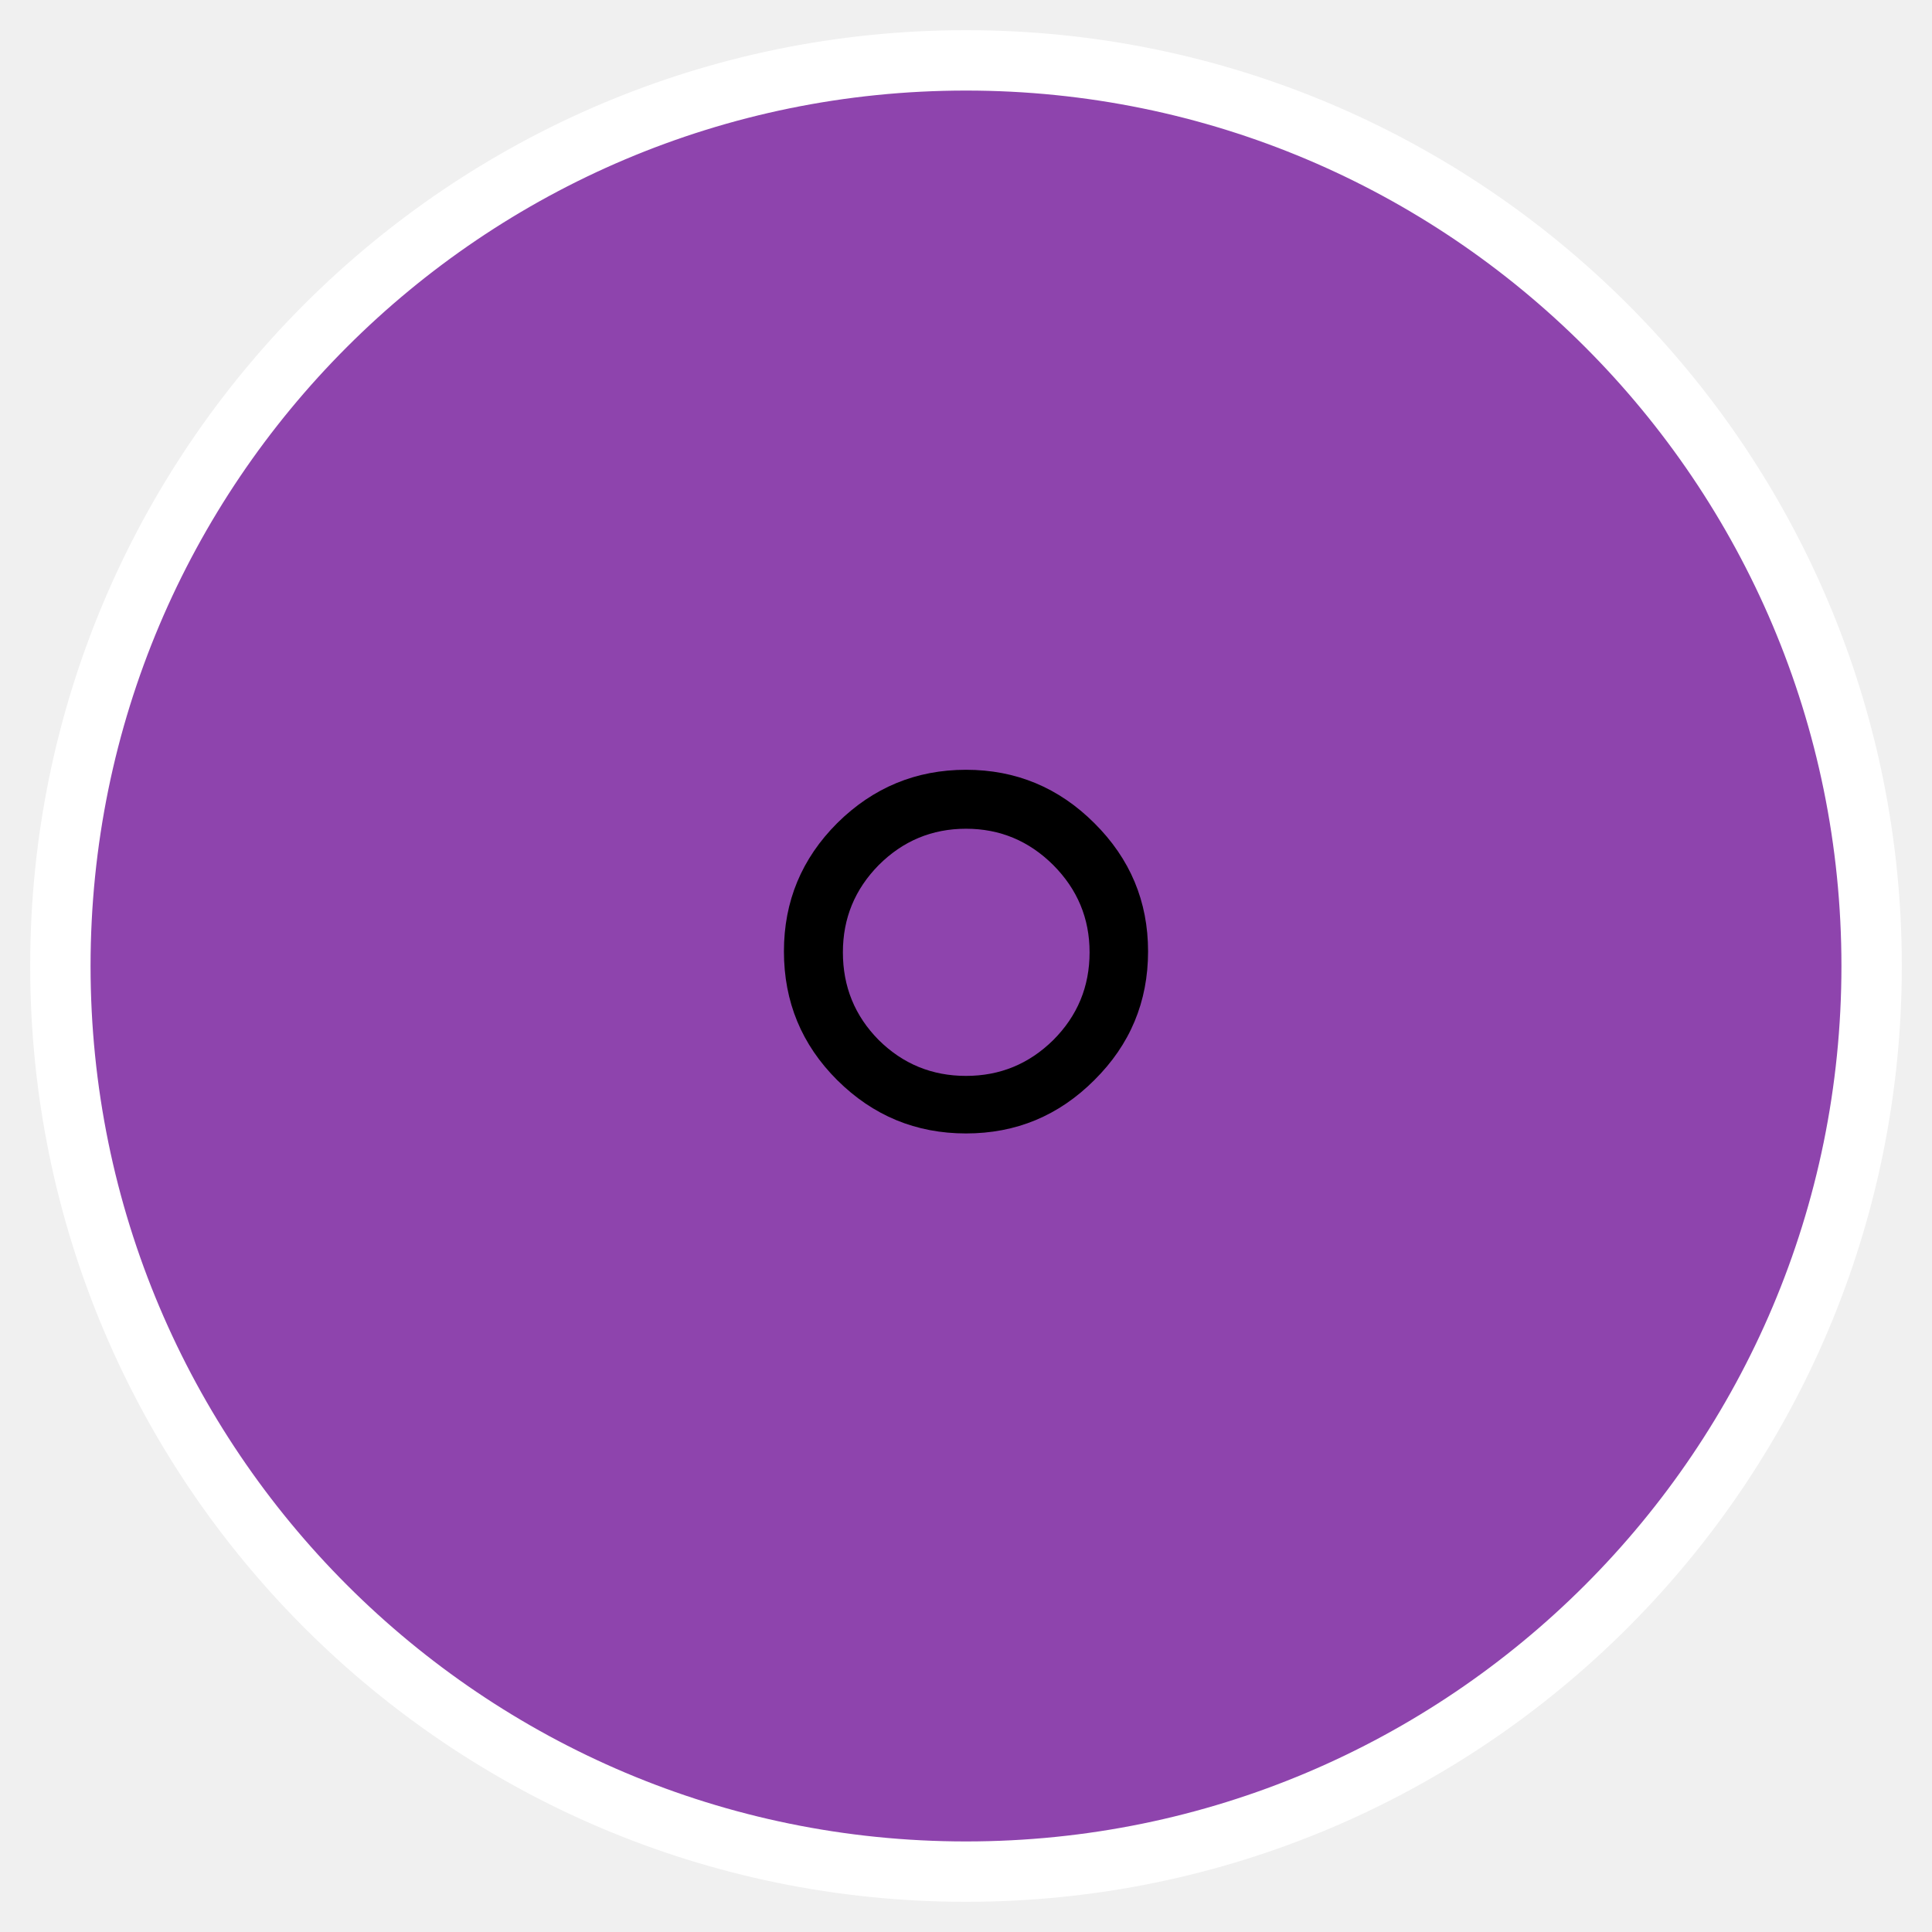
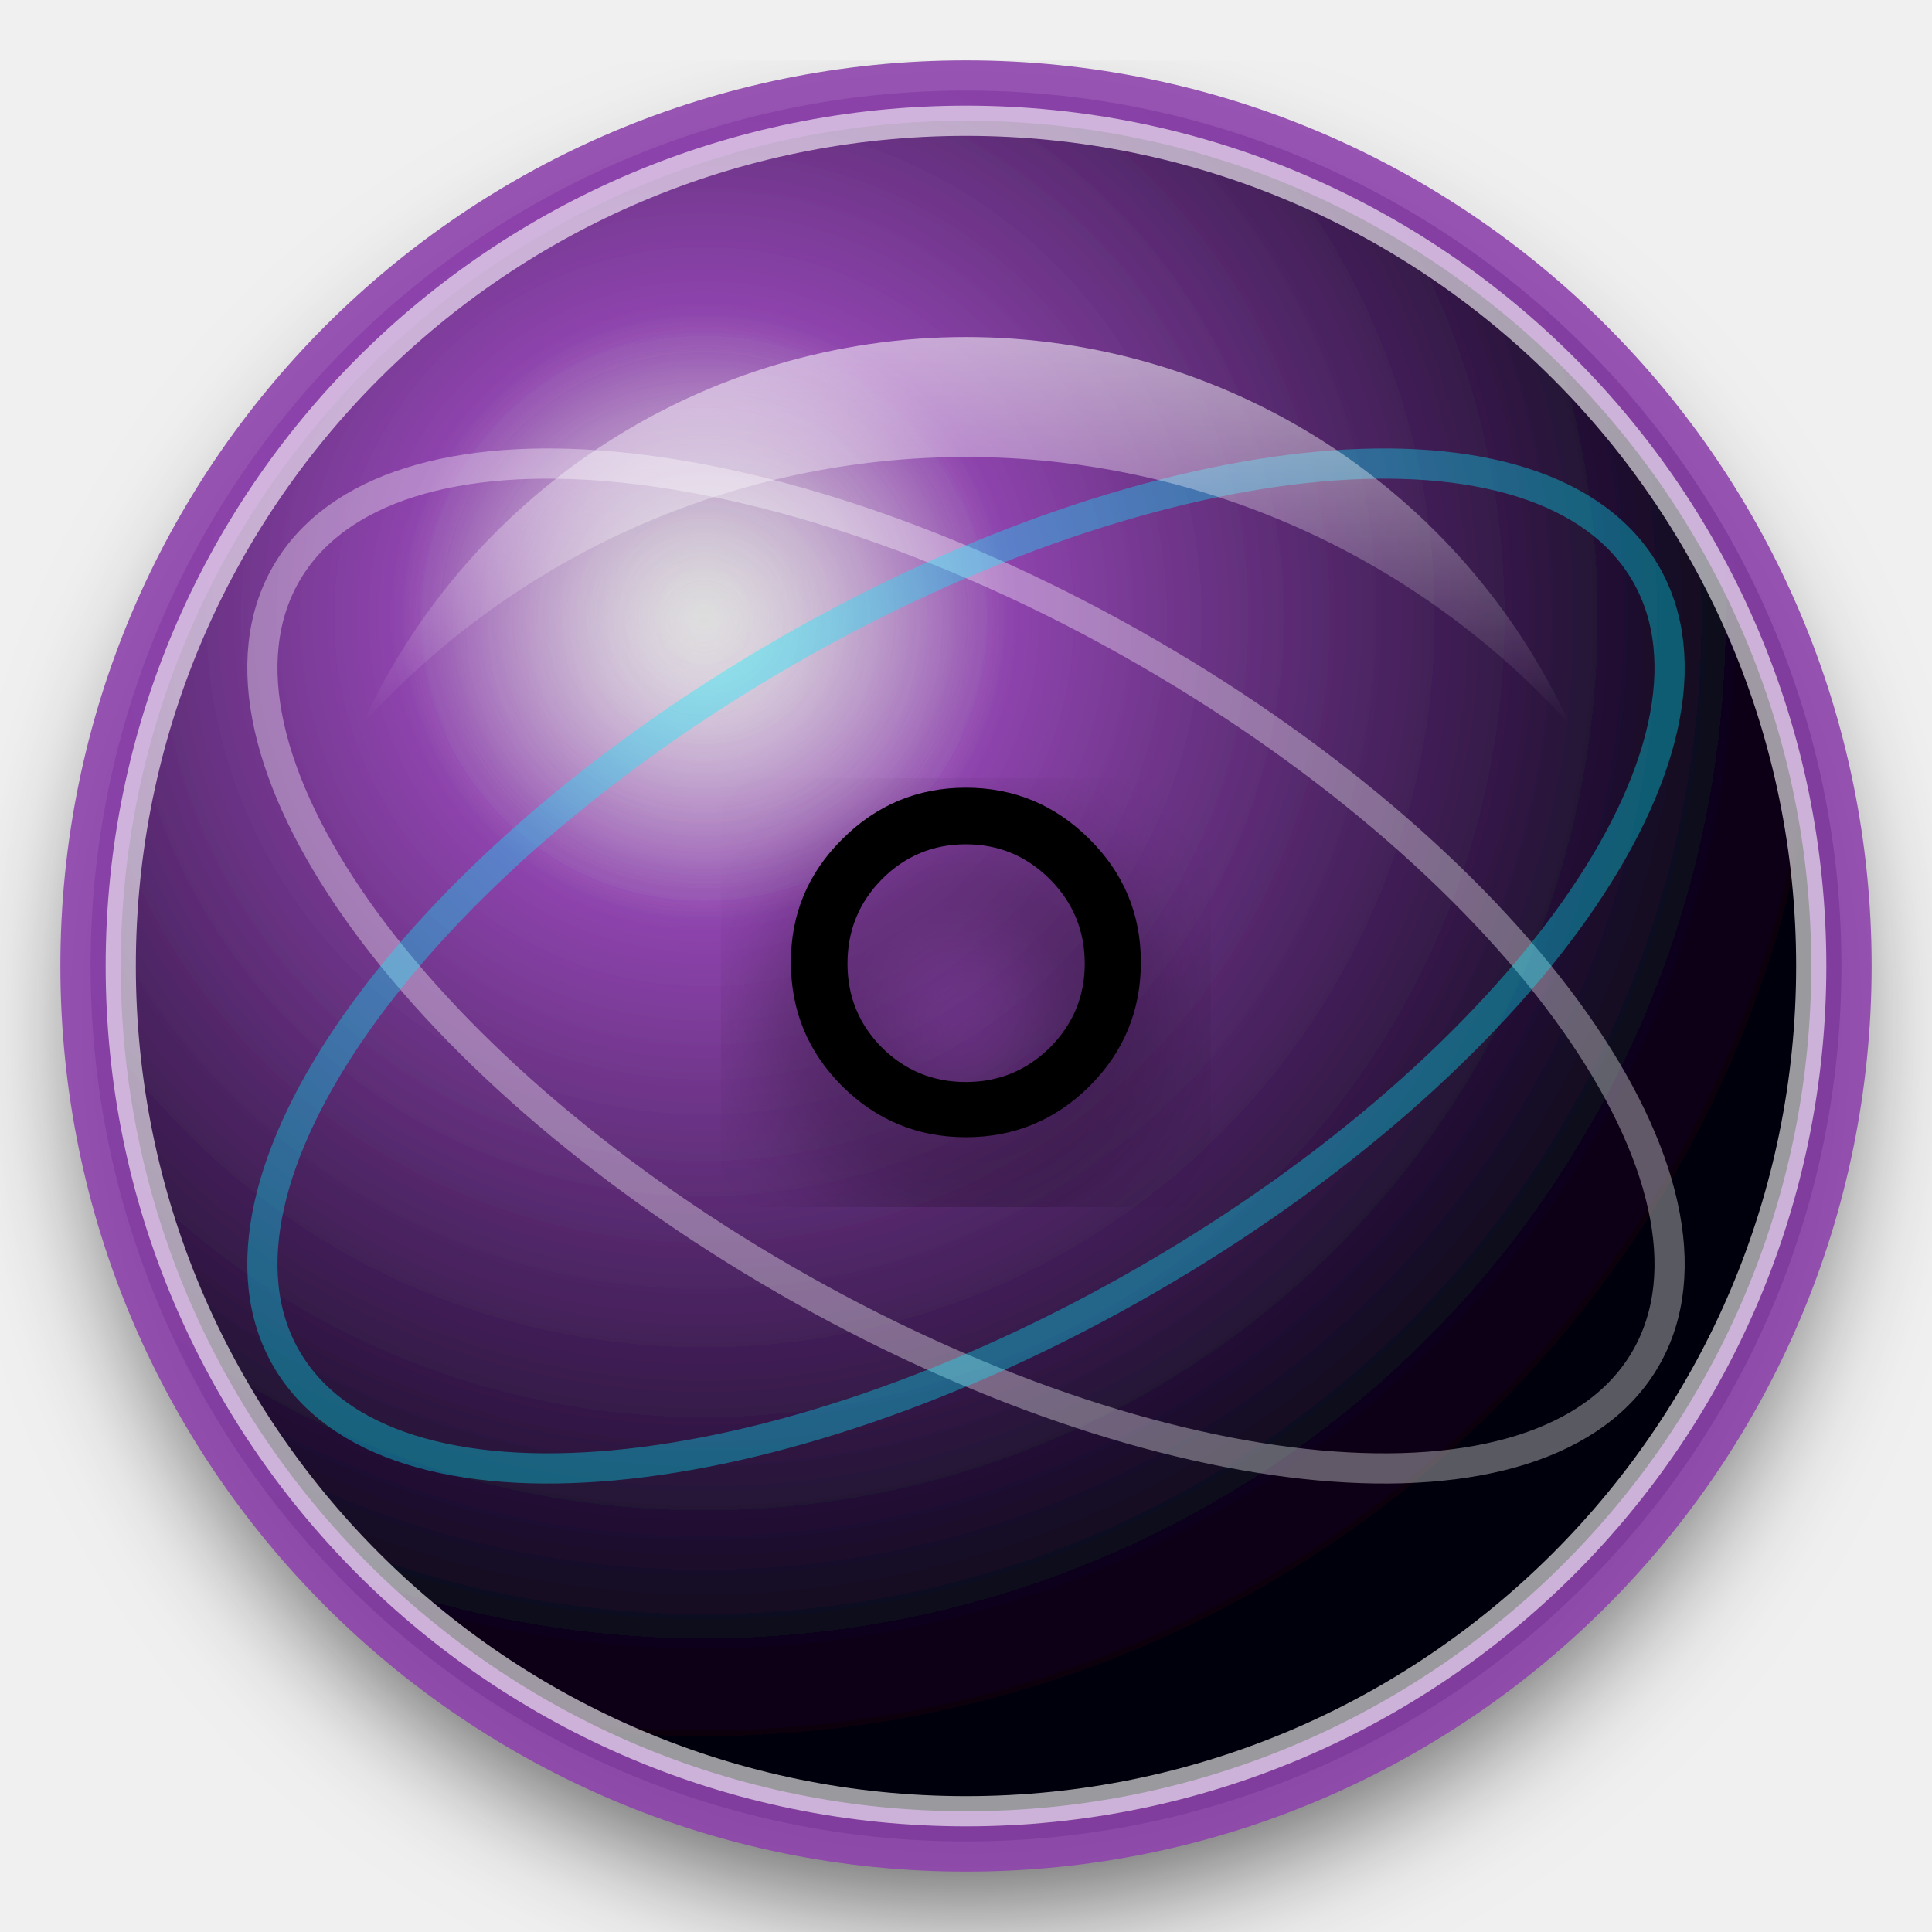
- <svg xmlns="http://www.w3.org/2000/svg" viewBox="0 0 64 64">
-   <circle cx="32" cy="32" r="30" fill="#8e44ad" stroke="#ffffff" stroke-width="2" />
-   <text x="32" y="41" font-size="26" text-anchor="middle" font-family="sans-serif">⚪</text>
+ <svg xmlns="http://www.w3.org/2000/svg" viewBox="0 0 64 64" width="64" height="64">
+   <defs>
+     <radialGradient id="bgGrad_neutron" cx="35%" cy="30%" r="70%">
+       <stop offset="0%" stop-color="#ffffff" stop-opacity="0.35" />
+       <stop offset="25%" stop-color="#8e44ad" />
+       <stop offset="85%" stop-color="#0a0518" />
+       <stop offset="100%" stop-color="#020108" />
+     </radialGradient>
+     <linearGradient id="shine_neutron" x1="0%" y1="0%" x2="0%" y2="100%">
+       <stop offset="0%" stop-color="#ffffff" stop-opacity="0.55" />
+       <stop offset="100%" stop-color="#ffffff" stop-opacity="0" />
+     </linearGradient>
+     <filter id="shadow_neutron" x="-20%" y="-20%" width="140%" height="140%">
+       <feDropShadow dx="0" dy="2" stdDeviation="2" flood-color="#000000" flood-opacity="0.6" />
+     </filter>
+   </defs>
+   <circle cx="32" cy="32" r="29" fill="url(#bgGrad_neutron)" filter="url(#shadow_neutron)" />
+   <circle cx="32" cy="32" r="29" fill="none" stroke="#8e44ad" stroke-width="2" opacity="0.9" />
+   <circle cx="32" cy="32" r="28" fill="none" stroke="#ffffff" stroke-width="1" opacity="0.6" />
+   <ellipse cx="32" cy="32" rx="26" ry="12" fill="none" stroke="#ffffff" stroke-width="1" opacity="0.35" transform="rotate(30 32 32)" />
+   <ellipse cx="32" cy="32" rx="26" ry="12" fill="none" stroke="#00f2fe" stroke-width="1" opacity="0.35" transform="rotate(-30 32 32)" />
+   <path d="M 12 24 A 22 22 0 0 1 52 24 A 27 27 0 0 0 12 24 Z" fill="url(#shine_neutron)" />
+   <text x="32" y="41" font-size="25" text-anchor="middle" font-family="'Apple Color Emoji', 'Segoe UI Emoji', 'Noto Color Emoji', sans-serif" filter="url(#shadow_neutron)">⚪</text>
</svg>
